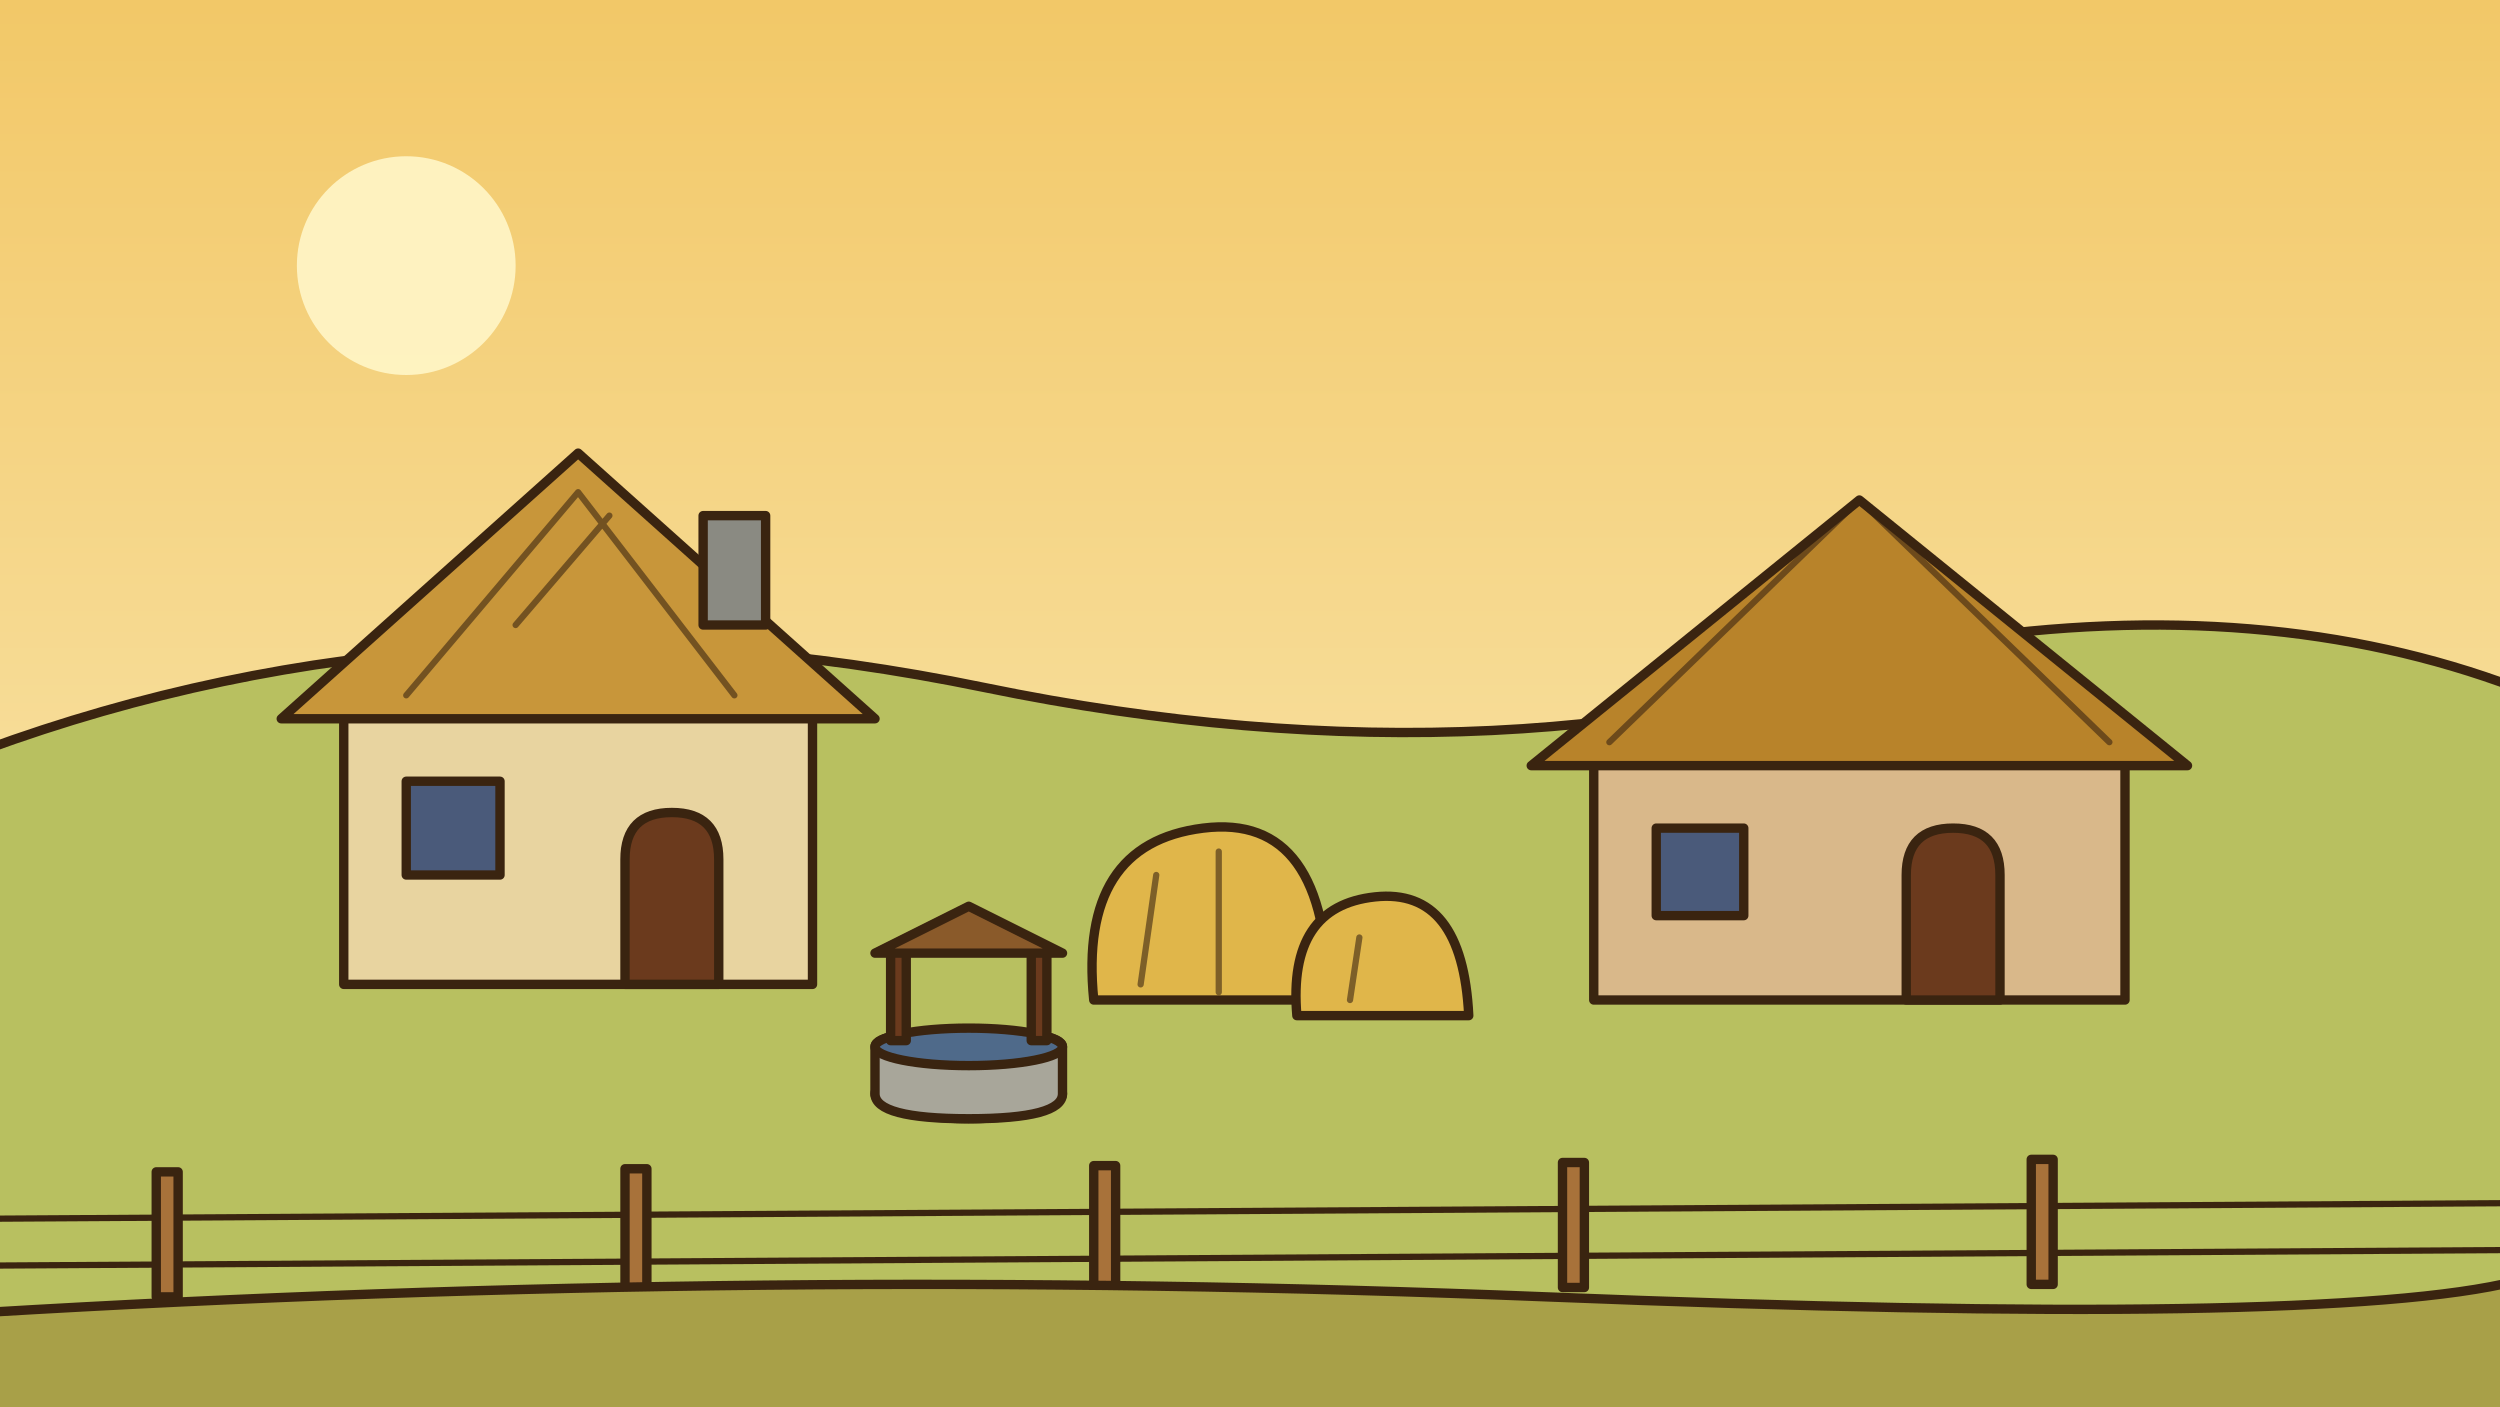
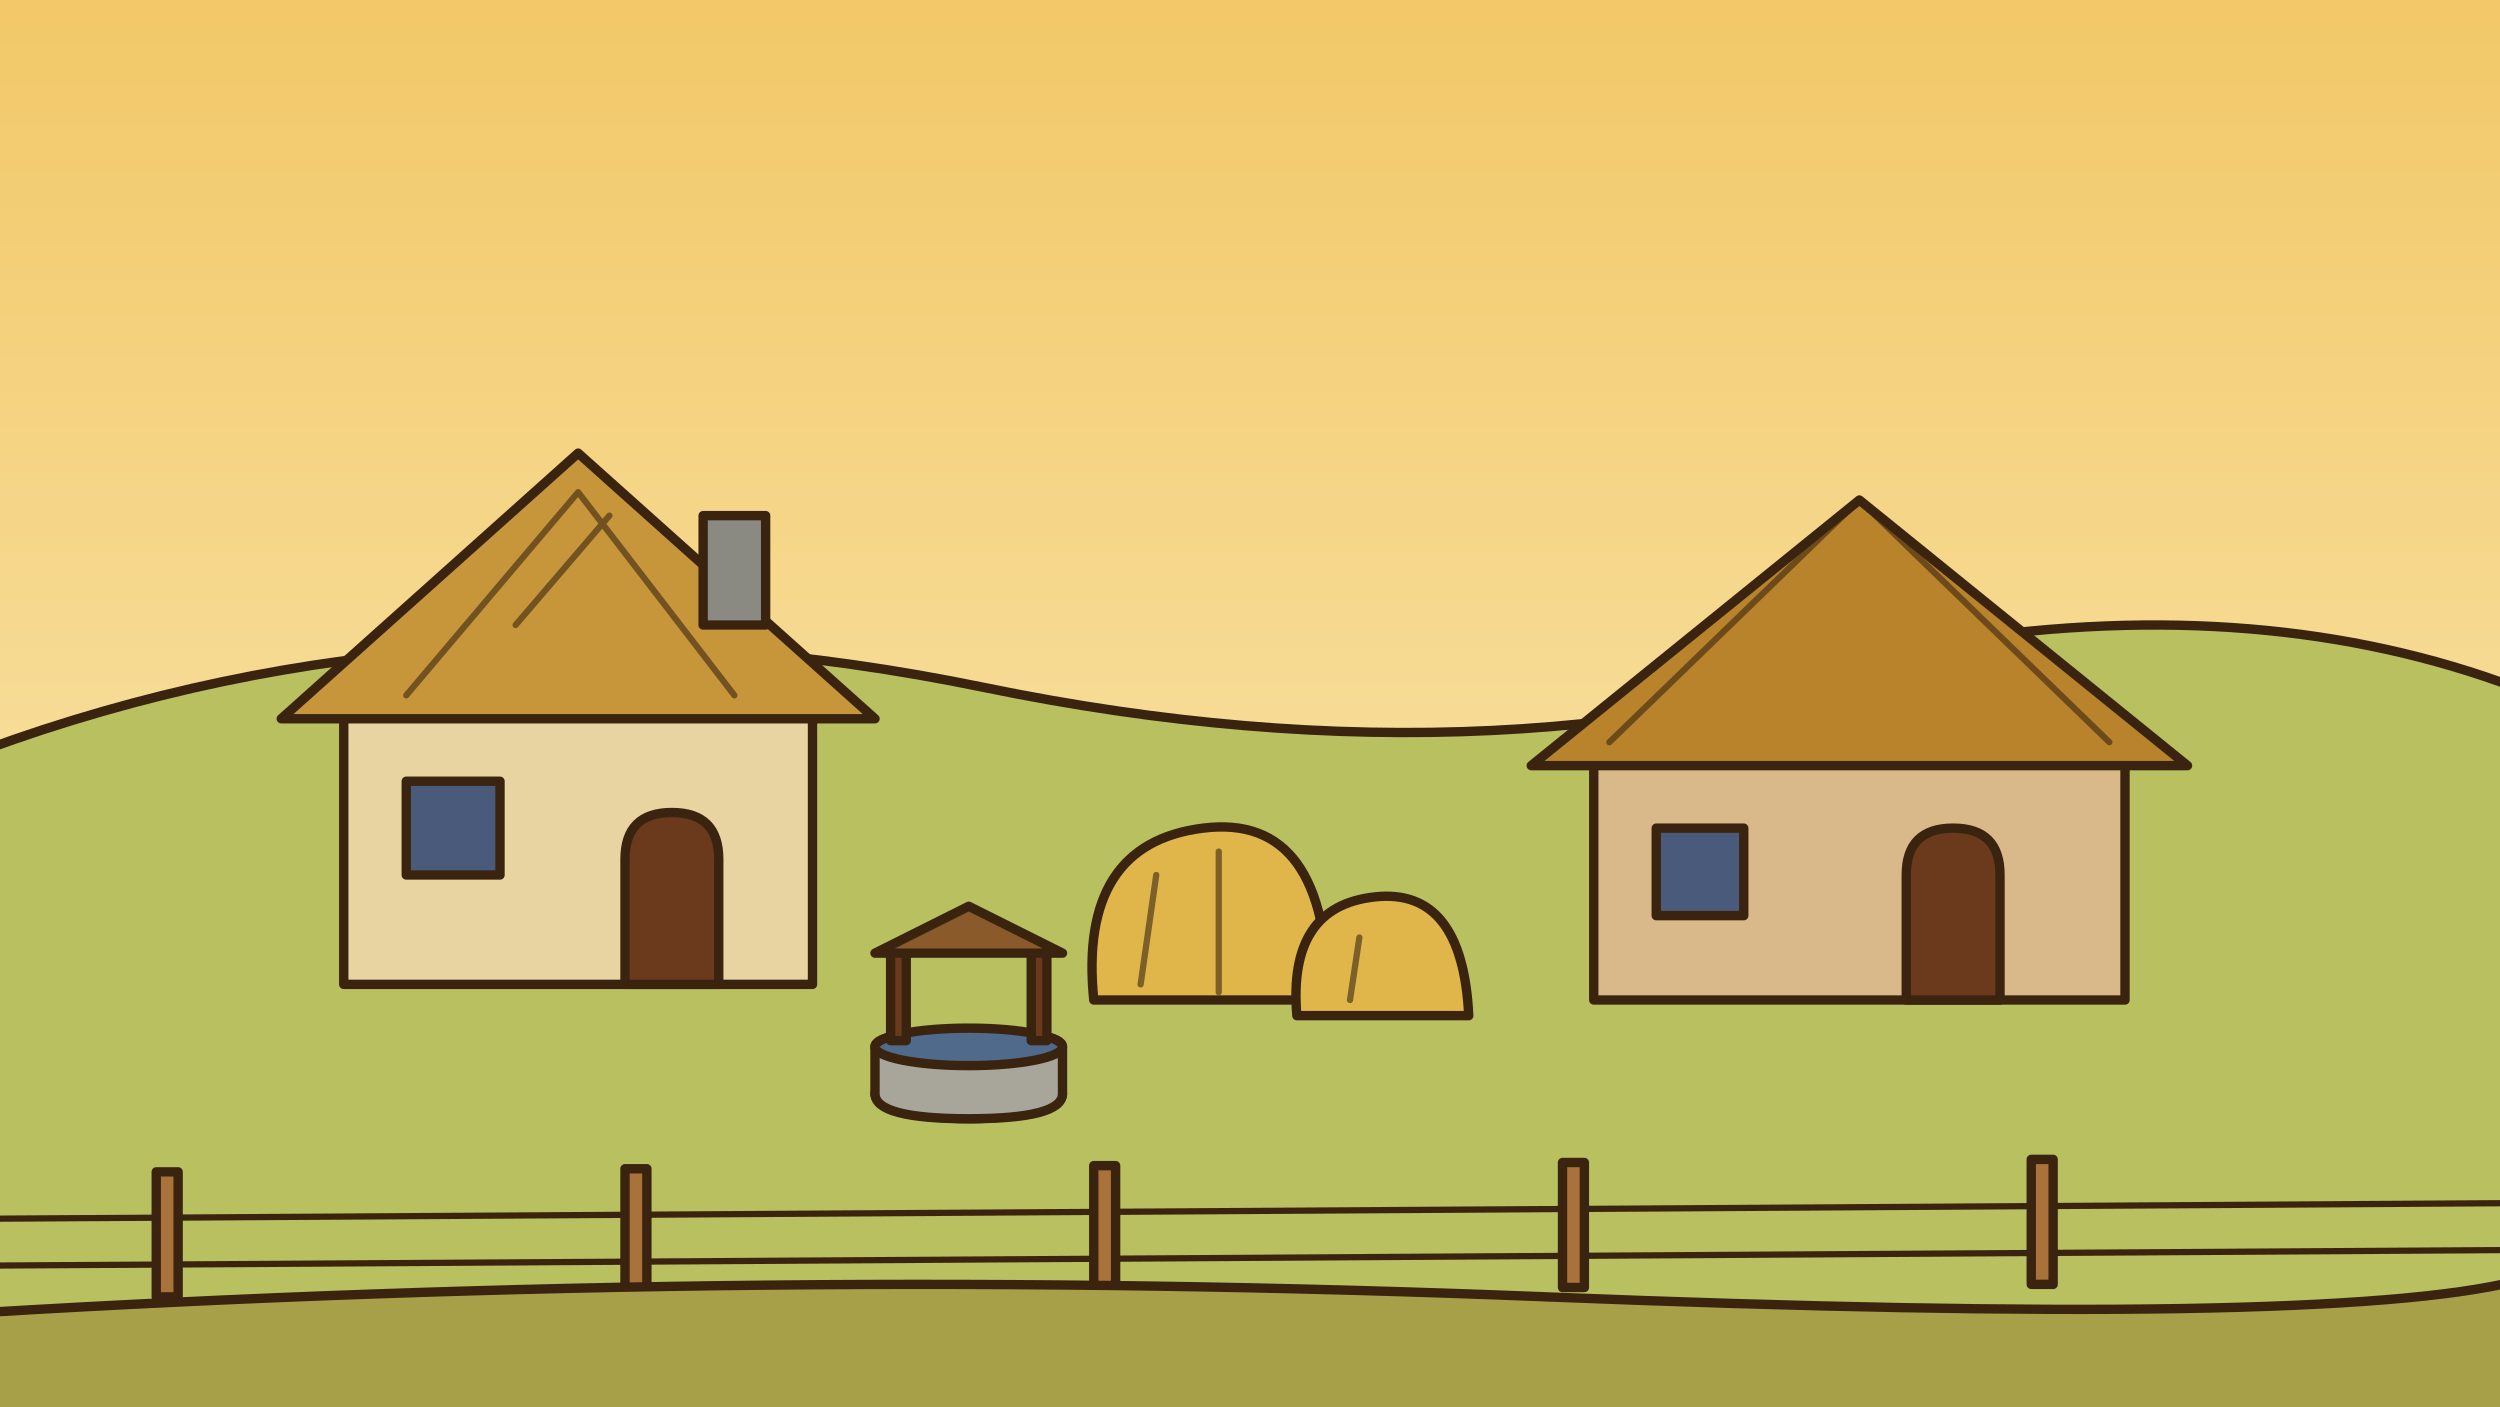
<svg xmlns="http://www.w3.org/2000/svg" viewBox="0 0 1600 900" width="1600" height="900">
  <style>.o{stroke:#3a2410;stroke-width:6;stroke-linejoin:round;stroke-linecap:round}.t{stroke:#3a2410;stroke-width:4;stroke-linejoin:round;stroke-linecap:round;fill:none}</style>
  <defs>
    <linearGradient id="sky" x1="0" y1="0" x2="0" y2="1">
      <stop offset="0" stop-color="#f2c868" />
      <stop offset="1" stop-color="#fbeec0" />
    </linearGradient>
  </defs>
  <g id="sky">
    <rect width="1600" height="900" fill="url(#sky)" />
-     <circle cx="260" cy="170" r="70" fill="#fff6c8" opacity=".9" />
  </g>
  <g id="hill">
    <path class="o" d="M-10 480q300-110 640-40t620-30q200-30 360 30v460h-1620z" fill="#b8c060" />
  </g>
  <g id="cottage-a">
    <rect class="o" x="220" y="440" width="300" height="190" fill="#e8d4a0" />
    <path class="o" d="M180 460L370 290l190 170z" fill="#c8963a" />
    <g class="t" opacity=".6">
      <path d="M260 445l110-130M470 445L370 315M330 400l60-70" />
    </g>
    <rect class="o" x="260" y="500" width="60" height="60" fill="#4a5a7a" />
    <path class="o" d="M400 630v-80q0-30 30-30t30 30v80z" fill="#6b3a1d" />
    <rect class="o" x="450" y="330" width="40" height="70" fill="#8a8a82" />
  </g>
  <g id="cottage-b">
    <rect class="o" x="1020" y="470" width="340" height="170" fill="#d9b88a" />
    <path class="o" d="M980 490L1190 320l210 170z" fill="#b8832a" />
    <g class="t" opacity=".6">
      <path d="M1030 475l160-155M1350 475L1190 320" />
    </g>
    <rect class="o" x="1060" y="530" width="56" height="56" fill="#4a5a7a" />
    <path class="o" d="M1220 640v-80q0-30 30-30t30 30v80z" fill="#6b3a1d" />
  </g>
  <g id="haystacks">
    <g class="o" fill="#e0b64a">
      <path d="M700 640q-10-100 70-110t80 110z" />
      <path d="M830 650q-6-70 50-76t60 76z" />
    </g>
    <g class="t" opacity=".6">
      <path d="M740 560l-10 70M780 545v90M870 600l-6 40" />
    </g>
  </g>
  <g id="well">
    <ellipse class="o" cx="620" cy="700" rx="60" ry="16" fill="#8a8a82" />
    <path class="o" d="M560 700v-30q0-10 60-10t60 10v30q0 16-60 16t-60-16z" fill="#a8a69a" />
    <ellipse class="o" cx="620" cy="670" rx="60" ry="12" fill="#4f6a8a" />
    <path class="o" d="M570 666v-60h10v60zM660 666v-60h10v60z" fill="#6b3a1d" />
    <path class="o" d="M560 610l60-30 60 30z" fill="#8a5a2a" />
  </g>
  <g id="fence">
    <path class="t" d="M-10 780l1620-10M-10 810l1620-10" />
    <g class="o" fill="#a8723a">
      <rect x="100" y="750" width="14" height="80" />
      <rect x="400" y="748" width="14" height="80" />
      <rect x="700" y="746" width="14" height="80" />
      <rect x="1000" y="744" width="14" height="80" />
      <rect x="1300" y="742" width="14" height="80" />
    </g>
  </g>
  <g id="ground">
    <path class="o" d="M-10 840q500-30 1000-10t620-10v90h-1620z" fill="#a8a048" />
  </g>
</svg>
